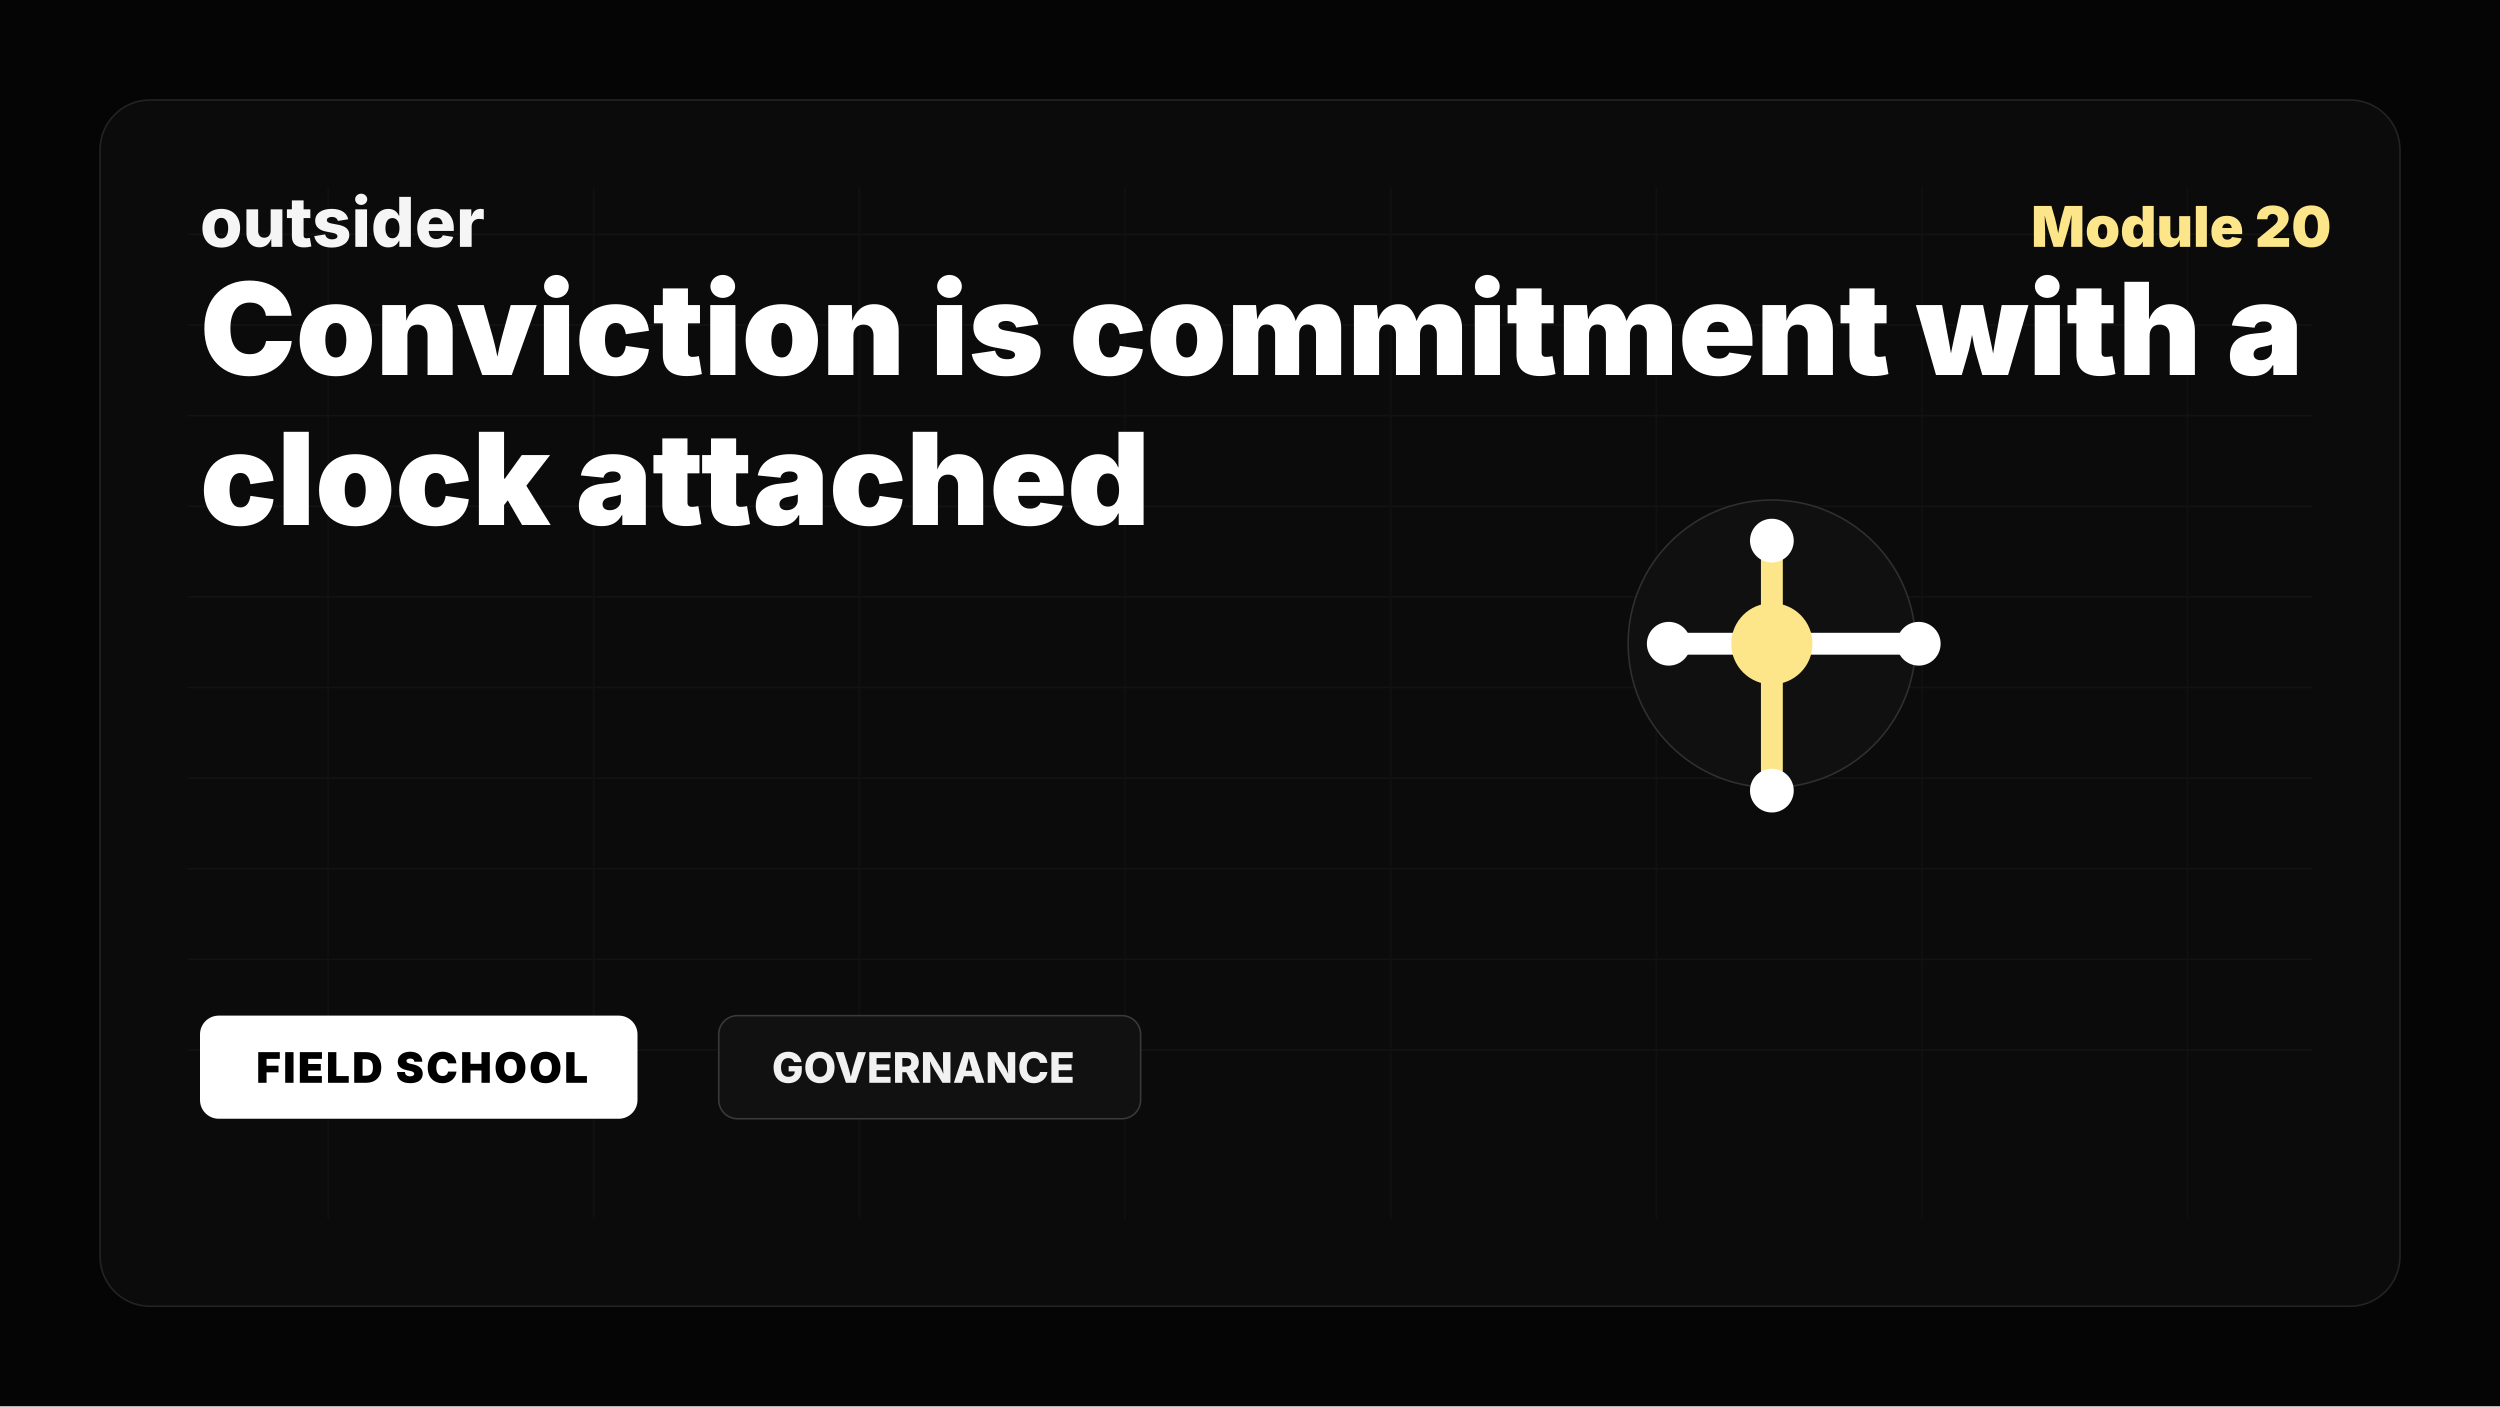
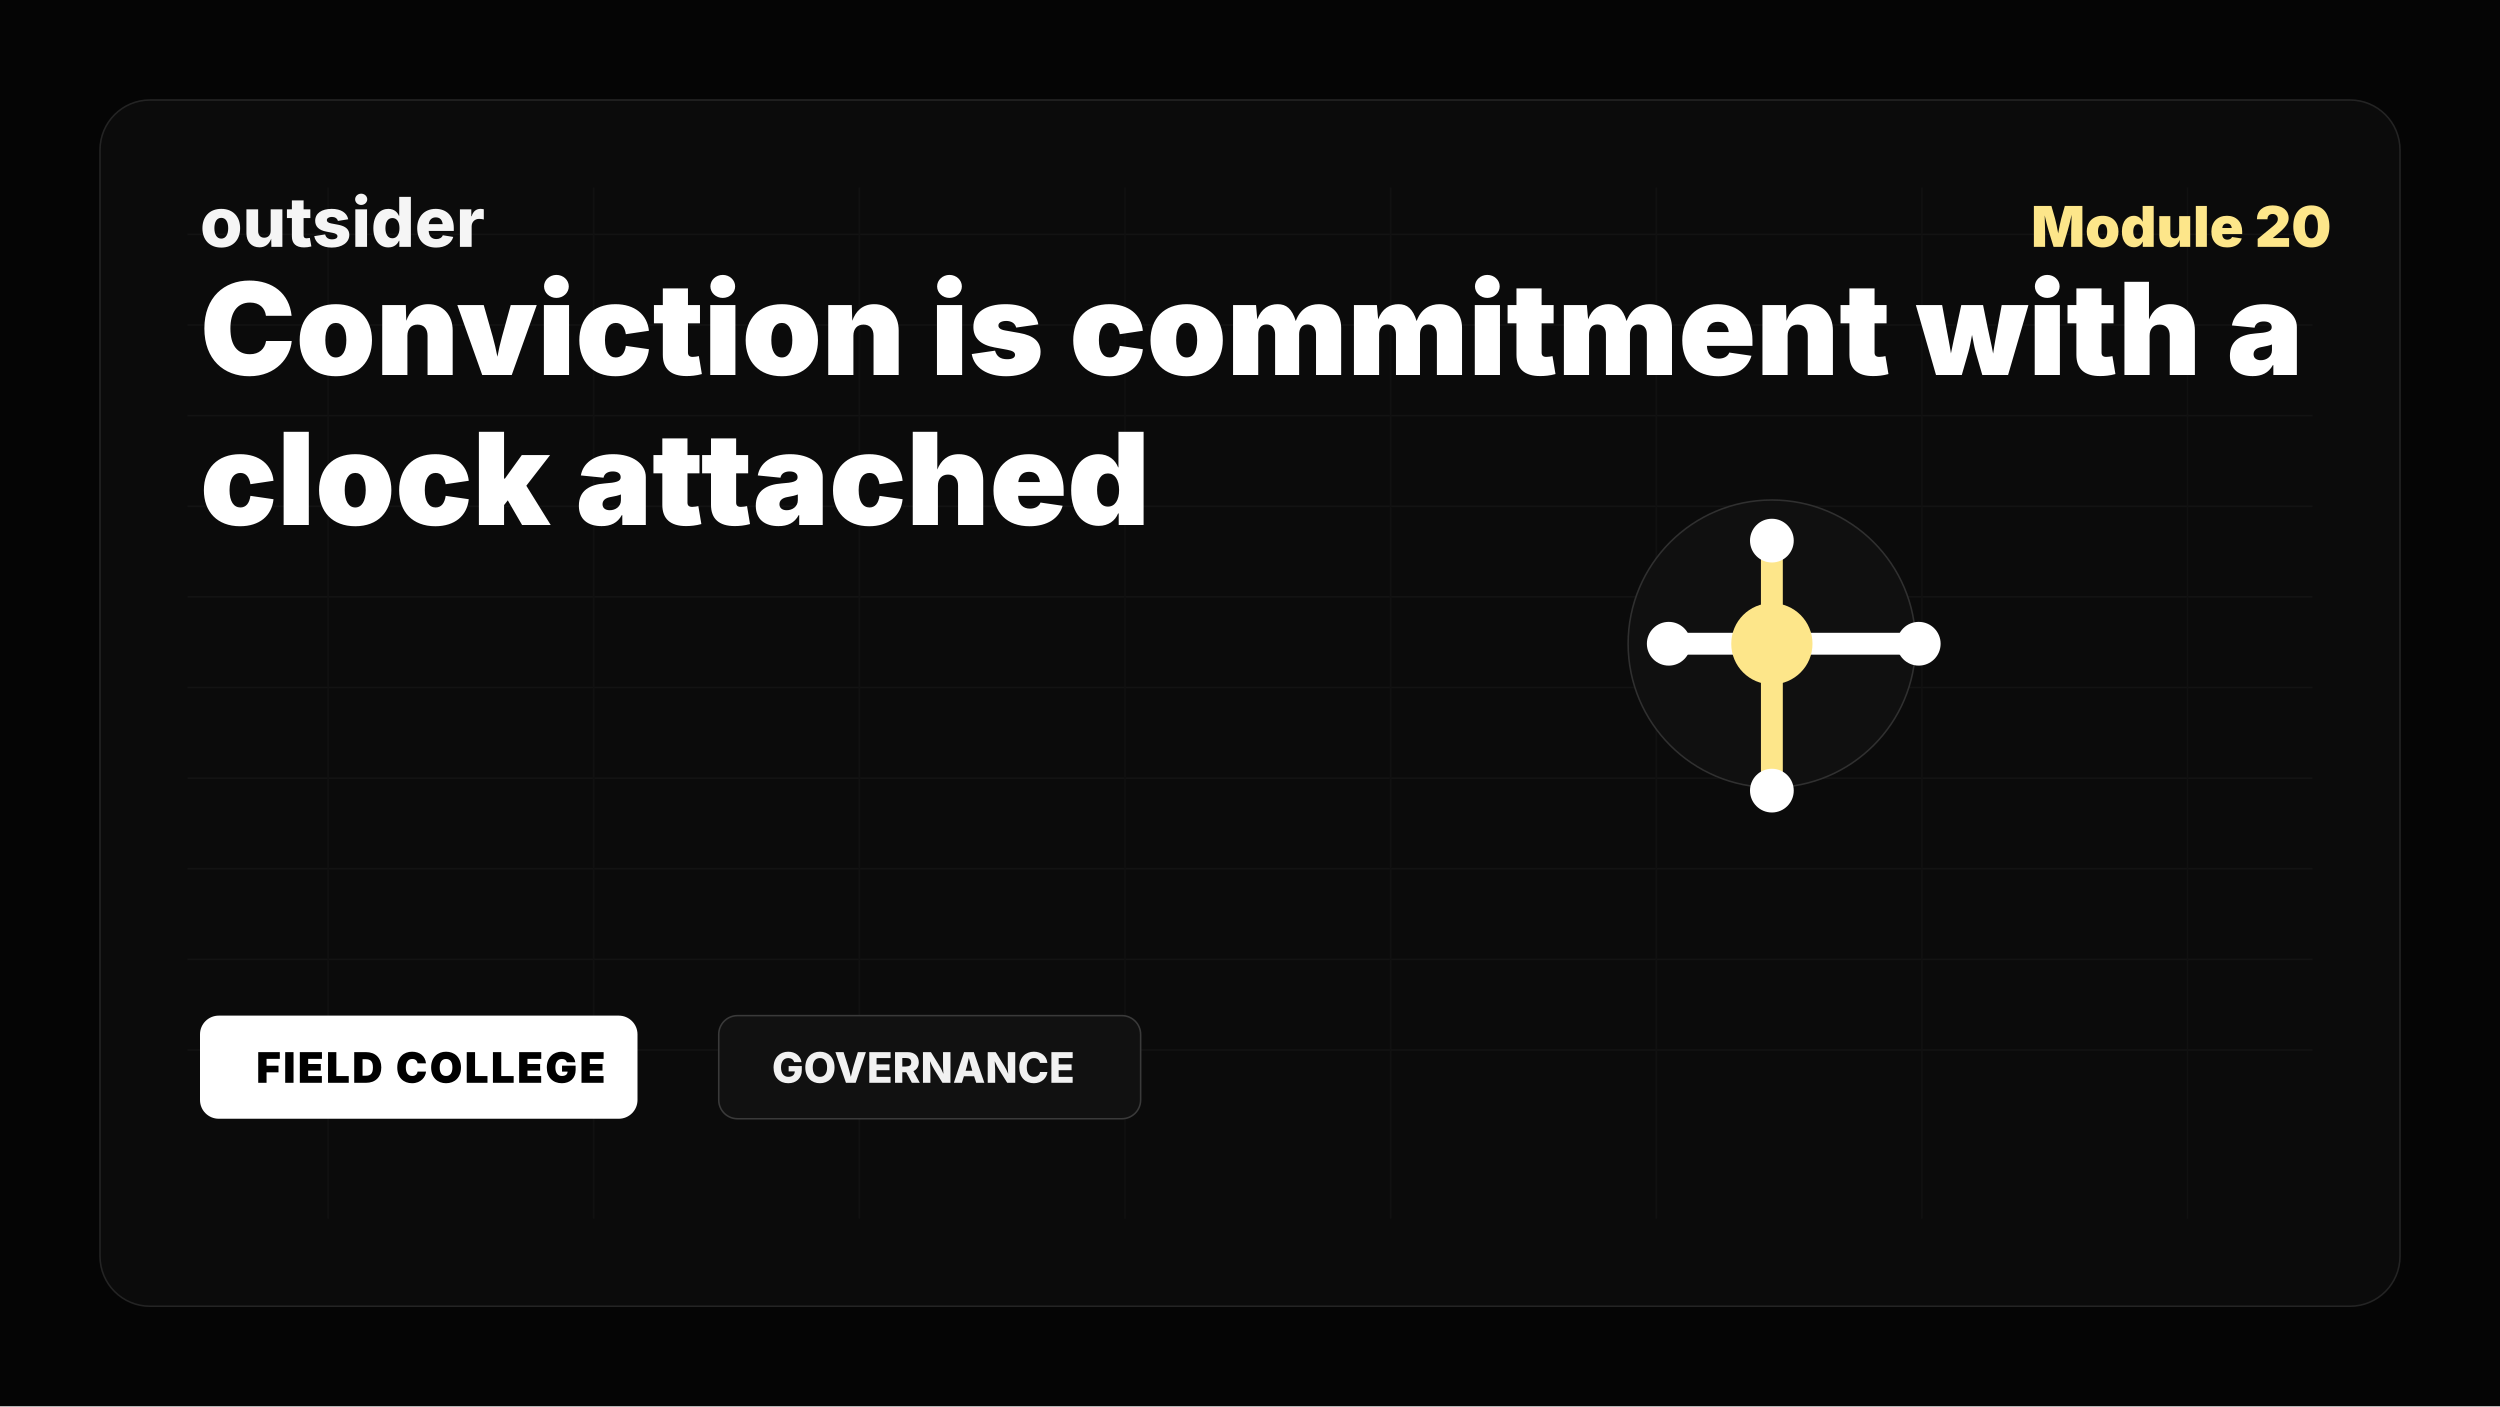
<svg xmlns="http://www.w3.org/2000/svg" width="1600" height="900" viewBox="0 0 1600 900" fill="none">
  <rect width="1600" height="900" fill="#050505" />
  <rect x="64" y="64" width="1472" height="772" rx="32" fill="#0B0B0B" stroke="#242424" />
  <g opacity="0.55">
    <path d="M120 150H1480" stroke="#191919" />
    <path d="M120 208H1480" stroke="#191919" />
    <path d="M120 266H1480" stroke="#191919" />
    <path d="M120 324H1480" stroke="#191919" />
    <path d="M120 382H1480" stroke="#191919" />
    <path d="M120 440H1480" stroke="#191919" />
    <path d="M120 498H1480" stroke="#191919" />
    <path d="M120 556H1480" stroke="#191919" />
    <path d="M120 614H1480" stroke="#191919" />
    <path d="M120 672H1480" stroke="#191919" />
    <path d="M210 120V780" stroke="#151515" />
    <path d="M380 120V780" stroke="#151515" />
    <path d="M550 120V780" stroke="#151515" />
    <path d="M720 120V780" stroke="#151515" />
    <path d="M890 120V780" stroke="#151515" />
    <path d="M1060 120V780" stroke="#151515" />
    <path d="M1230 120V780" stroke="#151515" />
    <path d="M1400 120V780" stroke="#151515" />
  </g>
  <text x="128" y="158" fill="#F5F5F5" font-family="Inter, Arial, sans-serif" font-size="44" font-weight="800">outsider</text>
  <text x="1300" y="158" fill="#FDE68A" font-family="Inter, Arial, sans-serif" font-size="36" font-weight="900">Module 20</text>
  <text x="128" y="240" fill="#FFFFFF" font-family="Inter, Arial, sans-serif" font-size="82" font-weight="900">Conviction is commitment with a</text>
  <text x="128" y="336" fill="#FFFFFF" font-family="Inter, Arial, sans-serif" font-size="82" font-weight="900">clock attached</text>
  <rect x="128" y="650" width="280" height="66" rx="12" fill="#FFFFFF" />
-   <text x="164" y="693" fill="#000000" font-family="Inter, Arial, sans-serif" font-size="27" font-weight="900" letter-spacing="1.5">FIELD SCHOOL</text>
+   <text x="164" y="693" fill="#000000" font-family="Inter, Arial, sans-serif" font-size="27" font-weight="900" letter-spacing="1.5">FIELD COLLEGE</text>
  <rect x="460" y="650" width="270" height="66" rx="12" fill="#111111" stroke="#3A3A3A" />
  <text x="494" y="693" fill="#F1F1F1" font-family="Inter, Arial, sans-serif" font-size="27" font-weight="800">GOVERNANCE</text>
  <g transform="translate(1040 318)">
    <circle cx="94" cy="94" r="92" fill="#101010" stroke="#303030" />
    <path d="M94 28V188" stroke="#FDE68A" stroke-width="14" stroke-linecap="round" />
    <path d="M28 94H188" stroke="#FFFFFF" stroke-width="14" stroke-linecap="round" />
    <circle cx="94" cy="94" r="26" fill="#FDE68A" />
    <circle cx="94" cy="28" r="14" fill="#FFFFFF" />
    <circle cx="188" cy="94" r="14" fill="#FFFFFF" />
    <circle cx="94" cy="188" r="14" fill="#FFFFFF" />
    <circle cx="28" cy="94" r="14" fill="#FFFFFF" />
  </g>
</svg>
